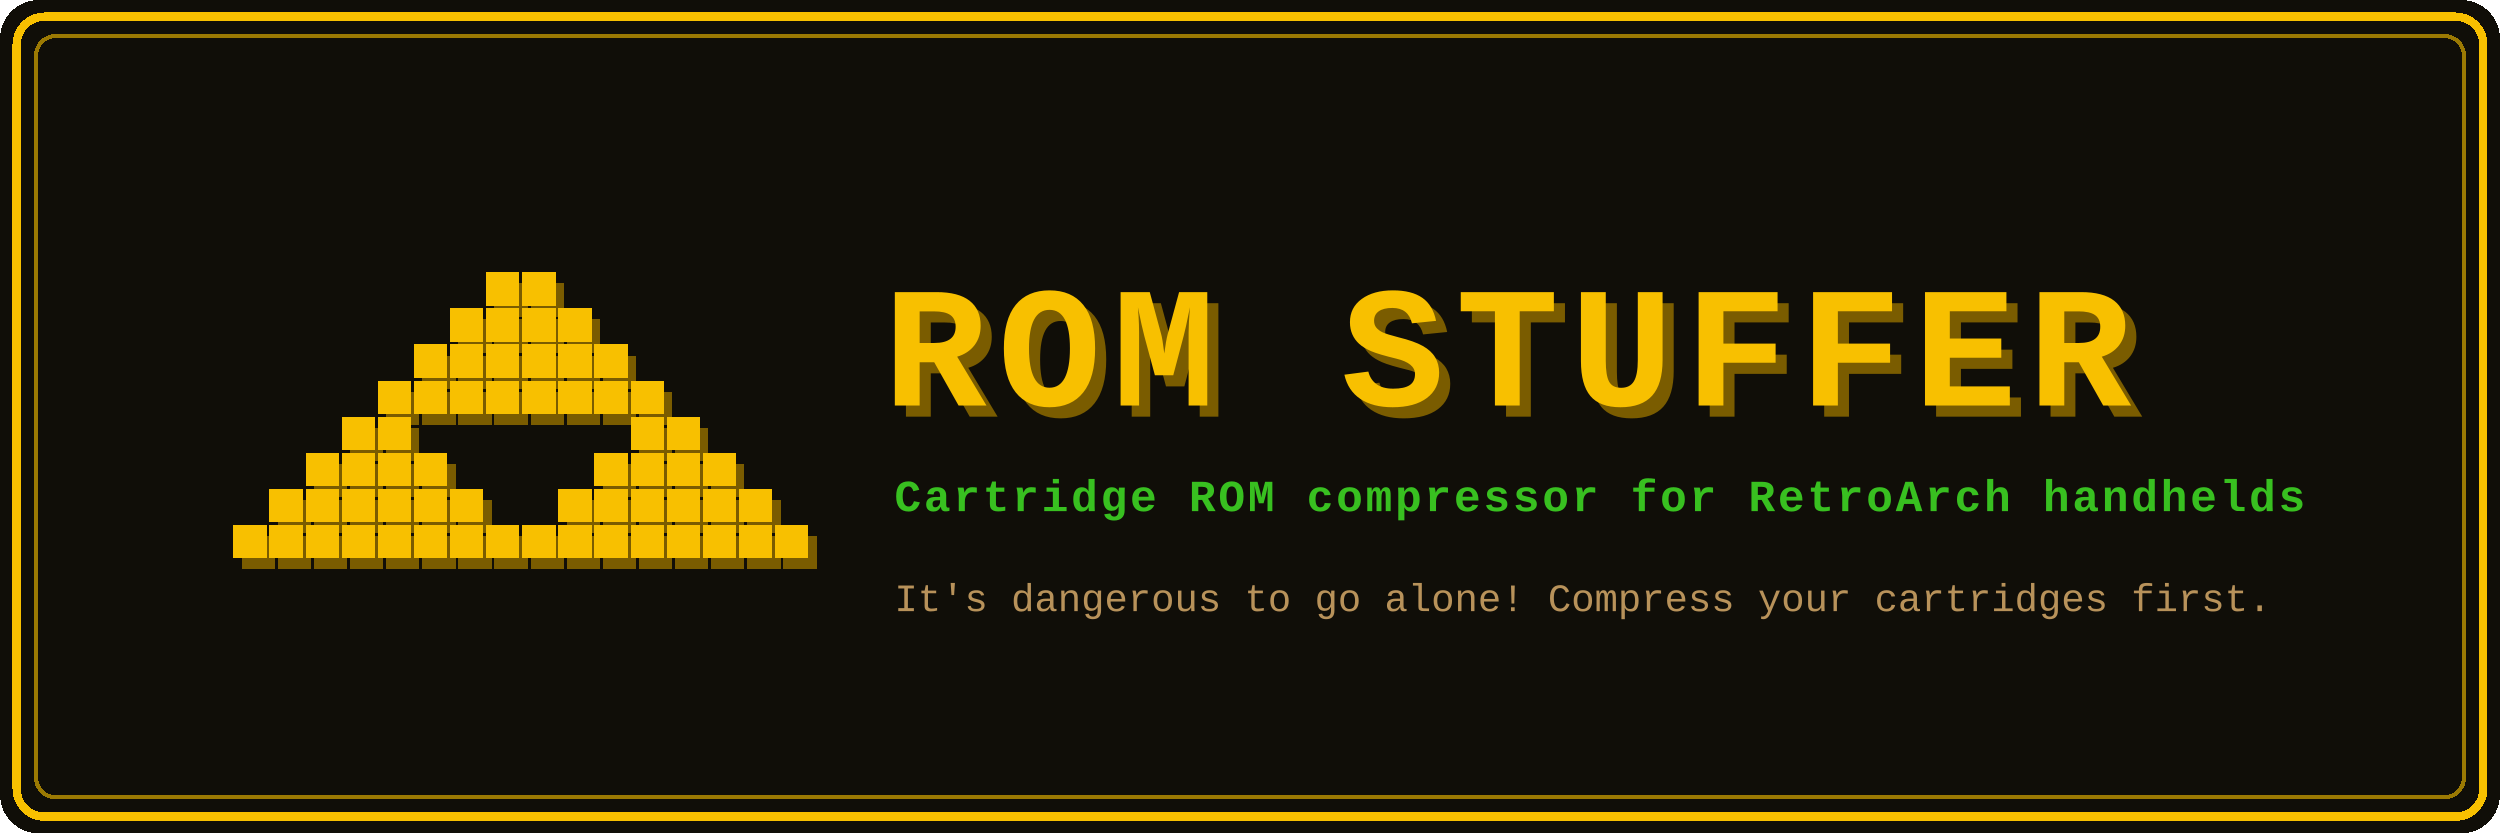
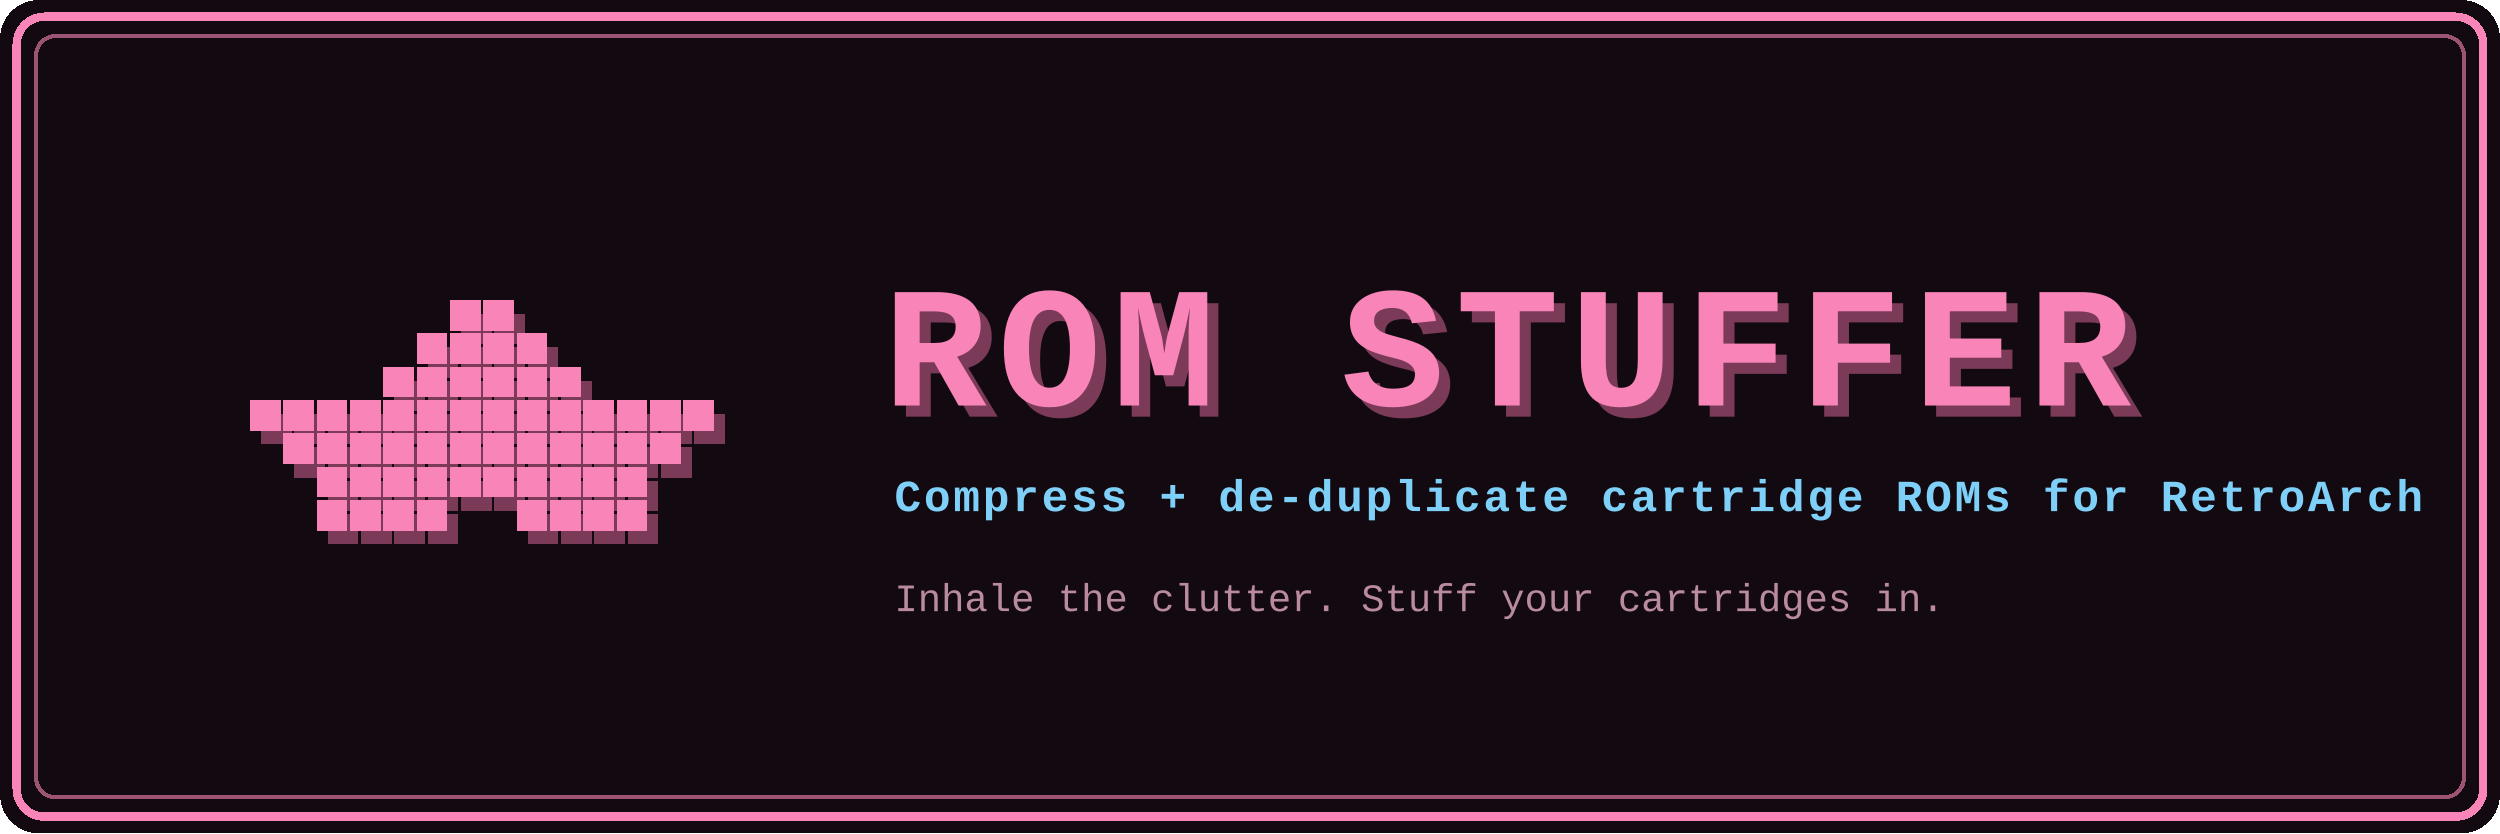
<svg xmlns="http://www.w3.org/2000/svg" viewBox="0 0 900 300" width="900" height="300" shape-rendering="crispEdges">
-   <rect x="0" y="0" width="900" height="300" rx="14" fill="#100e08" />
-   <rect x="6" y="6" width="888" height="288" rx="10" fill="none" stroke="#f8c000" stroke-width="3" />
-   <rect x="13" y="13" width="874" height="274" rx="7" fill="none" stroke="#f8c000" stroke-width="1.5" opacity="0.6" />
-   <rect x="243" y="154" width="12" height="12" fill="#7a5c00" />
-   <rect x="243" y="193" width="12" height="12" fill="#7a5c00" />
-   <rect x="126" y="154" width="12" height="12" fill="#7a5c00" />
-   <rect x="139" y="141" width="12" height="12" fill="#7a5c00" />
-   <rect x="126" y="193" width="12" height="12" fill="#7a5c00" />
-   <rect x="269" y="193" width="12" height="12" fill="#7a5c00" />
-   <rect x="139" y="180" width="12" height="12" fill="#7a5c00" />
-   <rect x="204" y="128" width="12" height="12" fill="#7a5c00" />
-   <rect x="191" y="102" width="12" height="12" fill="#7a5c00" />
-   <rect x="152" y="193" width="12" height="12" fill="#7a5c00" />
-   <rect x="191" y="141" width="12" height="12" fill="#7a5c00" />
-   <rect x="217" y="180" width="12" height="12" fill="#7a5c00" />
-   <rect x="230" y="167" width="12" height="12" fill="#7a5c00" />
-   <rect x="217" y="141" width="12" height="12" fill="#7a5c00" />
-   <rect x="100" y="180" width="12" height="12" fill="#7a5c00" />
-   <rect x="113" y="167" width="12" height="12" fill="#7a5c00" />
-   <rect x="256" y="167" width="12" height="12" fill="#7a5c00" />
-   <rect x="165" y="128" width="12" height="12" fill="#7a5c00" />
-   <rect x="178" y="115" width="12" height="12" fill="#7a5c00" />
-   <rect x="178" y="193" width="12" height="12" fill="#7a5c00" />
-   <rect x="269" y="180" width="12" height="12" fill="#7a5c00" />
-   <rect x="139" y="167" width="12" height="12" fill="#7a5c00" />
-   <rect x="243" y="180" width="12" height="12" fill="#7a5c00" />
-   <rect x="152" y="180" width="12" height="12" fill="#7a5c00" />
-   <rect x="126" y="180" width="12" height="12" fill="#7a5c00" />
-   <rect x="152" y="141" width="12" height="12" fill="#7a5c00" />
-   <rect x="191" y="128" width="12" height="12" fill="#7a5c00" />
-   <rect x="204" y="115" width="12" height="12" fill="#7a5c00" />
-   <rect x="204" y="193" width="12" height="12" fill="#7a5c00" />
-   <rect x="230" y="154" width="12" height="12" fill="#7a5c00" />
-   <rect x="217" y="128" width="12" height="12" fill="#7a5c00" />
-   <rect x="87" y="193" width="12" height="12" fill="#7a5c00" />
-   <rect x="217" y="167" width="12" height="12" fill="#7a5c00" />
-   <rect x="230" y="193" width="12" height="12" fill="#7a5c00" />
-   <rect x="113" y="193" width="12" height="12" fill="#7a5c00" />
-   <rect x="256" y="193" width="12" height="12" fill="#7a5c00" />
-   <rect x="165" y="115" width="12" height="12" fill="#7a5c00" />
-   <rect x="178" y="102" width="12" height="12" fill="#7a5c00" />
-   <rect x="282" y="193" width="12" height="12" fill="#7a5c00" />
-   <rect x="178" y="141" width="12" height="12" fill="#7a5c00" />
-   <rect x="165" y="193" width="12" height="12" fill="#7a5c00" />
-   <rect x="243" y="167" width="12" height="12" fill="#7a5c00" />
-   <rect x="139" y="193" width="12" height="12" fill="#7a5c00" />
-   <rect x="126" y="167" width="12" height="12" fill="#7a5c00" />
-   <rect x="152" y="128" width="12" height="12" fill="#7a5c00" />
-   <rect x="139" y="154" width="12" height="12" fill="#7a5c00" />
-   <rect x="152" y="167" width="12" height="12" fill="#7a5c00" />
-   <rect x="204" y="141" width="12" height="12" fill="#7a5c00" />
-   <rect x="191" y="115" width="12" height="12" fill="#7a5c00" />
-   <rect x="191" y="193" width="12" height="12" fill="#7a5c00" />
-   <rect x="204" y="180" width="12" height="12" fill="#7a5c00" />
-   <rect x="230" y="141" width="12" height="12" fill="#7a5c00" />
-   <rect x="217" y="193" width="12" height="12" fill="#7a5c00" />
-   <rect x="230" y="180" width="12" height="12" fill="#7a5c00" />
-   <rect x="100" y="193" width="12" height="12" fill="#7a5c00" />
-   <rect x="113" y="180" width="12" height="12" fill="#7a5c00" />
-   <rect x="256" y="180" width="12" height="12" fill="#7a5c00" />
-   <rect x="178" y="128" width="12" height="12" fill="#7a5c00" />
-   <rect x="165" y="180" width="12" height="12" fill="#7a5c00" />
-   <rect x="165" y="141" width="12" height="12" fill="#7a5c00" />
-   <rect x="240" y="150" width="12" height="12" fill="#f8c000" />
-   <rect x="240" y="189" width="12" height="12" fill="#f8c000" />
-   <rect x="123" y="150" width="12" height="12" fill="#f8c000" />
-   <rect x="136" y="137" width="12" height="12" fill="#f8c000" />
-   <rect x="123" y="189" width="12" height="12" fill="#f8c000" />
-   <rect x="266" y="189" width="12" height="12" fill="#f8c000" />
-   <rect x="136" y="176" width="12" height="12" fill="#f8c000" />
-   <rect x="201" y="124" width="12" height="12" fill="#f8c000" />
-   <rect x="188" y="98" width="12" height="12" fill="#f8c000" />
-   <rect x="149" y="189" width="12" height="12" fill="#f8c000" />
-   <rect x="188" y="137" width="12" height="12" fill="#f8c000" />
-   <rect x="214" y="176" width="12" height="12" fill="#f8c000" />
-   <rect x="227" y="163" width="12" height="12" fill="#f8c000" />
-   <rect x="214" y="137" width="12" height="12" fill="#f8c000" />
-   <rect x="97" y="176" width="12" height="12" fill="#f8c000" />
-   <rect x="110" y="163" width="12" height="12" fill="#f8c000" />
-   <rect x="253" y="163" width="12" height="12" fill="#f8c000" />
-   <rect x="162" y="124" width="12" height="12" fill="#f8c000" />
-   <rect x="175" y="111" width="12" height="12" fill="#f8c000" />
-   <rect x="175" y="189" width="12" height="12" fill="#f8c000" />
-   <rect x="266" y="176" width="12" height="12" fill="#f8c000" />
-   <rect x="136" y="163" width="12" height="12" fill="#f8c000" />
-   <rect x="240" y="176" width="12" height="12" fill="#f8c000" />
-   <rect x="149" y="176" width="12" height="12" fill="#f8c000" />
-   <rect x="123" y="176" width="12" height="12" fill="#f8c000" />
-   <rect x="149" y="137" width="12" height="12" fill="#f8c000" />
-   <rect x="188" y="124" width="12" height="12" fill="#f8c000" />
-   <rect x="201" y="111" width="12" height="12" fill="#f8c000" />
-   <rect x="201" y="189" width="12" height="12" fill="#f8c000" />
-   <rect x="227" y="150" width="12" height="12" fill="#f8c000" />
-   <rect x="214" y="124" width="12" height="12" fill="#f8c000" />
-   <rect x="84" y="189" width="12" height="12" fill="#f8c000" />
-   <rect x="214" y="163" width="12" height="12" fill="#f8c000" />
-   <rect x="227" y="189" width="12" height="12" fill="#f8c000" />
-   <rect x="110" y="189" width="12" height="12" fill="#f8c000" />
-   <rect x="253" y="189" width="12" height="12" fill="#f8c000" />
-   <rect x="162" y="111" width="12" height="12" fill="#f8c000" />
-   <rect x="175" y="98" width="12" height="12" fill="#f8c000" />
-   <rect x="279" y="189" width="12" height="12" fill="#f8c000" />
-   <rect x="175" y="137" width="12" height="12" fill="#f8c000" />
-   <rect x="162" y="189" width="12" height="12" fill="#f8c000" />
-   <rect x="240" y="163" width="12" height="12" fill="#f8c000" />
-   <rect x="136" y="189" width="12" height="12" fill="#f8c000" />
-   <rect x="123" y="163" width="12" height="12" fill="#f8c000" />
-   <rect x="149" y="124" width="12" height="12" fill="#f8c000" />
-   <rect x="136" y="150" width="12" height="12" fill="#f8c000" />
-   <rect x="149" y="163" width="12" height="12" fill="#f8c000" />
-   <rect x="201" y="137" width="12" height="12" fill="#f8c000" />
-   <rect x="188" y="111" width="12" height="12" fill="#f8c000" />
-   <rect x="188" y="189" width="12" height="12" fill="#f8c000" />
-   <rect x="201" y="176" width="12" height="12" fill="#f8c000" />
-   <rect x="227" y="137" width="12" height="12" fill="#f8c000" />
-   <rect x="214" y="189" width="12" height="12" fill="#f8c000" />
-   <rect x="227" y="176" width="12" height="12" fill="#f8c000" />
-   <rect x="97" y="189" width="12" height="12" fill="#f8c000" />
-   <rect x="110" y="176" width="12" height="12" fill="#f8c000" />
-   <rect x="253" y="176" width="12" height="12" fill="#f8c000" />
-   <rect x="175" y="124" width="12" height="12" fill="#f8c000" />
-   <rect x="162" y="176" width="12" height="12" fill="#f8c000" />
-   <rect x="162" y="137" width="12" height="12" fill="#f8c000" />
-   <text x="322" y="150" font-family="'Courier New',monospace" font-size="62" font-weight="bold" letter-spacing="4" fill="#7a5c00">ROM STUFFER</text>
-   <text x="318" y="146" font-family="'Courier New',monospace" font-size="62" font-weight="bold" letter-spacing="4" fill="#f8c000">ROM STUFFER</text>
-   <text x="322" y="184" font-family="'Courier New',monospace" font-size="16" font-weight="bold" letter-spacing="1" fill="#38c020">Cartridge ROM compressor for RetroArch handhelds</text>
-   <text x="322" y="220" font-family="'Courier New',monospace" font-size="14" fill="#b8925a">It's dangerous to go alone!  Compress your cartridges first.</text>
+   <rect x="0" y="0" width="900" height="300" rx="14" fill="#120a10" />
+   <rect x="6" y="6" width="888" height="288" rx="10" fill="none" stroke="#f884b8" stroke-width="3" />
+   <rect x="13" y="13" width="874" height="274" rx="7" fill="none" stroke="#f884b8" stroke-width="1.5" opacity="0.6" />
+   <rect x="166" y="113" width="11" height="11" fill="#7a3a58" />
+   <rect x="178" y="113" width="11" height="11" fill="#7a3a58" />
+   <rect x="154" y="125" width="11" height="11" fill="#7a3a58" />
+   <rect x="166" y="125" width="11" height="11" fill="#7a3a58" />
+   <rect x="178" y="125" width="11" height="11" fill="#7a3a58" />
+   <rect x="190" y="125" width="11" height="11" fill="#7a3a58" />
+   <rect x="142" y="137" width="11" height="11" fill="#7a3a58" />
+   <rect x="154" y="137" width="11" height="11" fill="#7a3a58" />
+   <rect x="166" y="137" width="11" height="11" fill="#7a3a58" />
+   <rect x="178" y="137" width="11" height="11" fill="#7a3a58" />
+   <rect x="190" y="137" width="11" height="11" fill="#7a3a58" />
+   <rect x="202" y="137" width="11" height="11" fill="#7a3a58" />
+   <rect x="94" y="149" width="11" height="11" fill="#7a3a58" />
+   <rect x="106" y="149" width="11" height="11" fill="#7a3a58" />
+   <rect x="118" y="149" width="11" height="11" fill="#7a3a58" />
+   <rect x="130" y="149" width="11" height="11" fill="#7a3a58" />
+   <rect x="142" y="149" width="11" height="11" fill="#7a3a58" />
+   <rect x="154" y="149" width="11" height="11" fill="#7a3a58" />
+   <rect x="166" y="149" width="11" height="11" fill="#7a3a58" />
+   <rect x="178" y="149" width="11" height="11" fill="#7a3a58" />
+   <rect x="190" y="149" width="11" height="11" fill="#7a3a58" />
+   <rect x="202" y="149" width="11" height="11" fill="#7a3a58" />
+   <rect x="214" y="149" width="11" height="11" fill="#7a3a58" />
+   <rect x="226" y="149" width="11" height="11" fill="#7a3a58" />
+   <rect x="238" y="149" width="11" height="11" fill="#7a3a58" />
+   <rect x="250" y="149" width="11" height="11" fill="#7a3a58" />
+   <rect x="106" y="161" width="11" height="11" fill="#7a3a58" />
+   <rect x="118" y="161" width="11" height="11" fill="#7a3a58" />
+   <rect x="130" y="161" width="11" height="11" fill="#7a3a58" />
+   <rect x="142" y="161" width="11" height="11" fill="#7a3a58" />
+   <rect x="154" y="161" width="11" height="11" fill="#7a3a58" />
+   <rect x="166" y="161" width="11" height="11" fill="#7a3a58" />
+   <rect x="178" y="161" width="11" height="11" fill="#7a3a58" />
+   <rect x="190" y="161" width="11" height="11" fill="#7a3a58" />
+   <rect x="202" y="161" width="11" height="11" fill="#7a3a58" />
+   <rect x="214" y="161" width="11" height="11" fill="#7a3a58" />
+   <rect x="226" y="161" width="11" height="11" fill="#7a3a58" />
+   <rect x="238" y="161" width="11" height="11" fill="#7a3a58" />
+   <rect x="118" y="173" width="11" height="11" fill="#7a3a58" />
+   <rect x="130" y="173" width="11" height="11" fill="#7a3a58" />
+   <rect x="142" y="173" width="11" height="11" fill="#7a3a58" />
+   <rect x="154" y="173" width="11" height="11" fill="#7a3a58" />
+   <rect x="166" y="173" width="11" height="11" fill="#7a3a58" />
+   <rect x="178" y="173" width="11" height="11" fill="#7a3a58" />
+   <rect x="190" y="173" width="11" height="11" fill="#7a3a58" />
+   <rect x="202" y="173" width="11" height="11" fill="#7a3a58" />
+   <rect x="214" y="173" width="11" height="11" fill="#7a3a58" />
+   <rect x="226" y="173" width="11" height="11" fill="#7a3a58" />
+   <rect x="118" y="185" width="11" height="11" fill="#7a3a58" />
+   <rect x="130" y="185" width="11" height="11" fill="#7a3a58" />
+   <rect x="142" y="185" width="11" height="11" fill="#7a3a58" />
+   <rect x="154" y="185" width="11" height="11" fill="#7a3a58" />
+   <rect x="190" y="185" width="11" height="11" fill="#7a3a58" />
+   <rect x="202" y="185" width="11" height="11" fill="#7a3a58" />
+   <rect x="214" y="185" width="11" height="11" fill="#7a3a58" />
+   <rect x="226" y="185" width="11" height="11" fill="#7a3a58" />
+   <rect x="162" y="108" width="11" height="11" fill="#f884b8" />
+   <rect x="174" y="108" width="11" height="11" fill="#f884b8" />
+   <rect x="150" y="120" width="11" height="11" fill="#f884b8" />
+   <rect x="162" y="120" width="11" height="11" fill="#f884b8" />
+   <rect x="174" y="120" width="11" height="11" fill="#f884b8" />
+   <rect x="186" y="120" width="11" height="11" fill="#f884b8" />
+   <rect x="138" y="132" width="11" height="11" fill="#f884b8" />
+   <rect x="150" y="132" width="11" height="11" fill="#f884b8" />
+   <rect x="162" y="132" width="11" height="11" fill="#f884b8" />
+   <rect x="174" y="132" width="11" height="11" fill="#f884b8" />
+   <rect x="186" y="132" width="11" height="11" fill="#f884b8" />
+   <rect x="198" y="132" width="11" height="11" fill="#f884b8" />
+   <rect x="90" y="144" width="11" height="11" fill="#f884b8" />
+   <rect x="102" y="144" width="11" height="11" fill="#f884b8" />
+   <rect x="114" y="144" width="11" height="11" fill="#f884b8" />
+   <rect x="126" y="144" width="11" height="11" fill="#f884b8" />
+   <rect x="138" y="144" width="11" height="11" fill="#f884b8" />
+   <rect x="150" y="144" width="11" height="11" fill="#f884b8" />
+   <rect x="162" y="144" width="11" height="11" fill="#f884b8" />
+   <rect x="174" y="144" width="11" height="11" fill="#f884b8" />
+   <rect x="186" y="144" width="11" height="11" fill="#f884b8" />
+   <rect x="198" y="144" width="11" height="11" fill="#f884b8" />
+   <rect x="210" y="144" width="11" height="11" fill="#f884b8" />
+   <rect x="222" y="144" width="11" height="11" fill="#f884b8" />
+   <rect x="234" y="144" width="11" height="11" fill="#f884b8" />
+   <rect x="246" y="144" width="11" height="11" fill="#f884b8" />
+   <rect x="102" y="156" width="11" height="11" fill="#f884b8" />
+   <rect x="114" y="156" width="11" height="11" fill="#f884b8" />
+   <rect x="126" y="156" width="11" height="11" fill="#f884b8" />
+   <rect x="138" y="156" width="11" height="11" fill="#f884b8" />
+   <rect x="150" y="156" width="11" height="11" fill="#f884b8" />
+   <rect x="162" y="156" width="11" height="11" fill="#f884b8" />
+   <rect x="174" y="156" width="11" height="11" fill="#f884b8" />
+   <rect x="186" y="156" width="11" height="11" fill="#f884b8" />
+   <rect x="198" y="156" width="11" height="11" fill="#f884b8" />
+   <rect x="210" y="156" width="11" height="11" fill="#f884b8" />
+   <rect x="222" y="156" width="11" height="11" fill="#f884b8" />
+   <rect x="234" y="156" width="11" height="11" fill="#f884b8" />
+   <rect x="114" y="168" width="11" height="11" fill="#f884b8" />
+   <rect x="126" y="168" width="11" height="11" fill="#f884b8" />
+   <rect x="138" y="168" width="11" height="11" fill="#f884b8" />
+   <rect x="150" y="168" width="11" height="11" fill="#f884b8" />
+   <rect x="162" y="168" width="11" height="11" fill="#f884b8" />
+   <rect x="174" y="168" width="11" height="11" fill="#f884b8" />
+   <rect x="186" y="168" width="11" height="11" fill="#f884b8" />
+   <rect x="198" y="168" width="11" height="11" fill="#f884b8" />
+   <rect x="210" y="168" width="11" height="11" fill="#f884b8" />
+   <rect x="222" y="168" width="11" height="11" fill="#f884b8" />
+   <rect x="114" y="180" width="11" height="11" fill="#f884b8" />
+   <rect x="126" y="180" width="11" height="11" fill="#f884b8" />
+   <rect x="138" y="180" width="11" height="11" fill="#f884b8" />
+   <rect x="150" y="180" width="11" height="11" fill="#f884b8" />
+   <rect x="186" y="180" width="11" height="11" fill="#f884b8" />
+   <rect x="198" y="180" width="11" height="11" fill="#f884b8" />
+   <rect x="210" y="180" width="11" height="11" fill="#f884b8" />
+   <rect x="222" y="180" width="11" height="11" fill="#f884b8" />
+   <text x="322" y="150" font-family="'Courier New',monospace" font-size="62" font-weight="bold" letter-spacing="4" fill="#7a3a58">ROM STUFFER</text>
+   <text x="318" y="146" font-family="'Courier New',monospace" font-size="62" font-weight="bold" letter-spacing="4" fill="#f884b8">ROM STUFFER</text>
+   <text x="322" y="184" font-family="'Courier New',monospace" font-size="16" font-weight="bold" letter-spacing="1" fill="#7fd0f8">Compress + de-duplicate cartridge ROMs for RetroArch</text>
+   <text x="322" y="220" font-family="'Courier New',monospace" font-size="14" fill="#b98aa0">Inhale the clutter.  Stuff your cartridges in.</text>
</svg>
